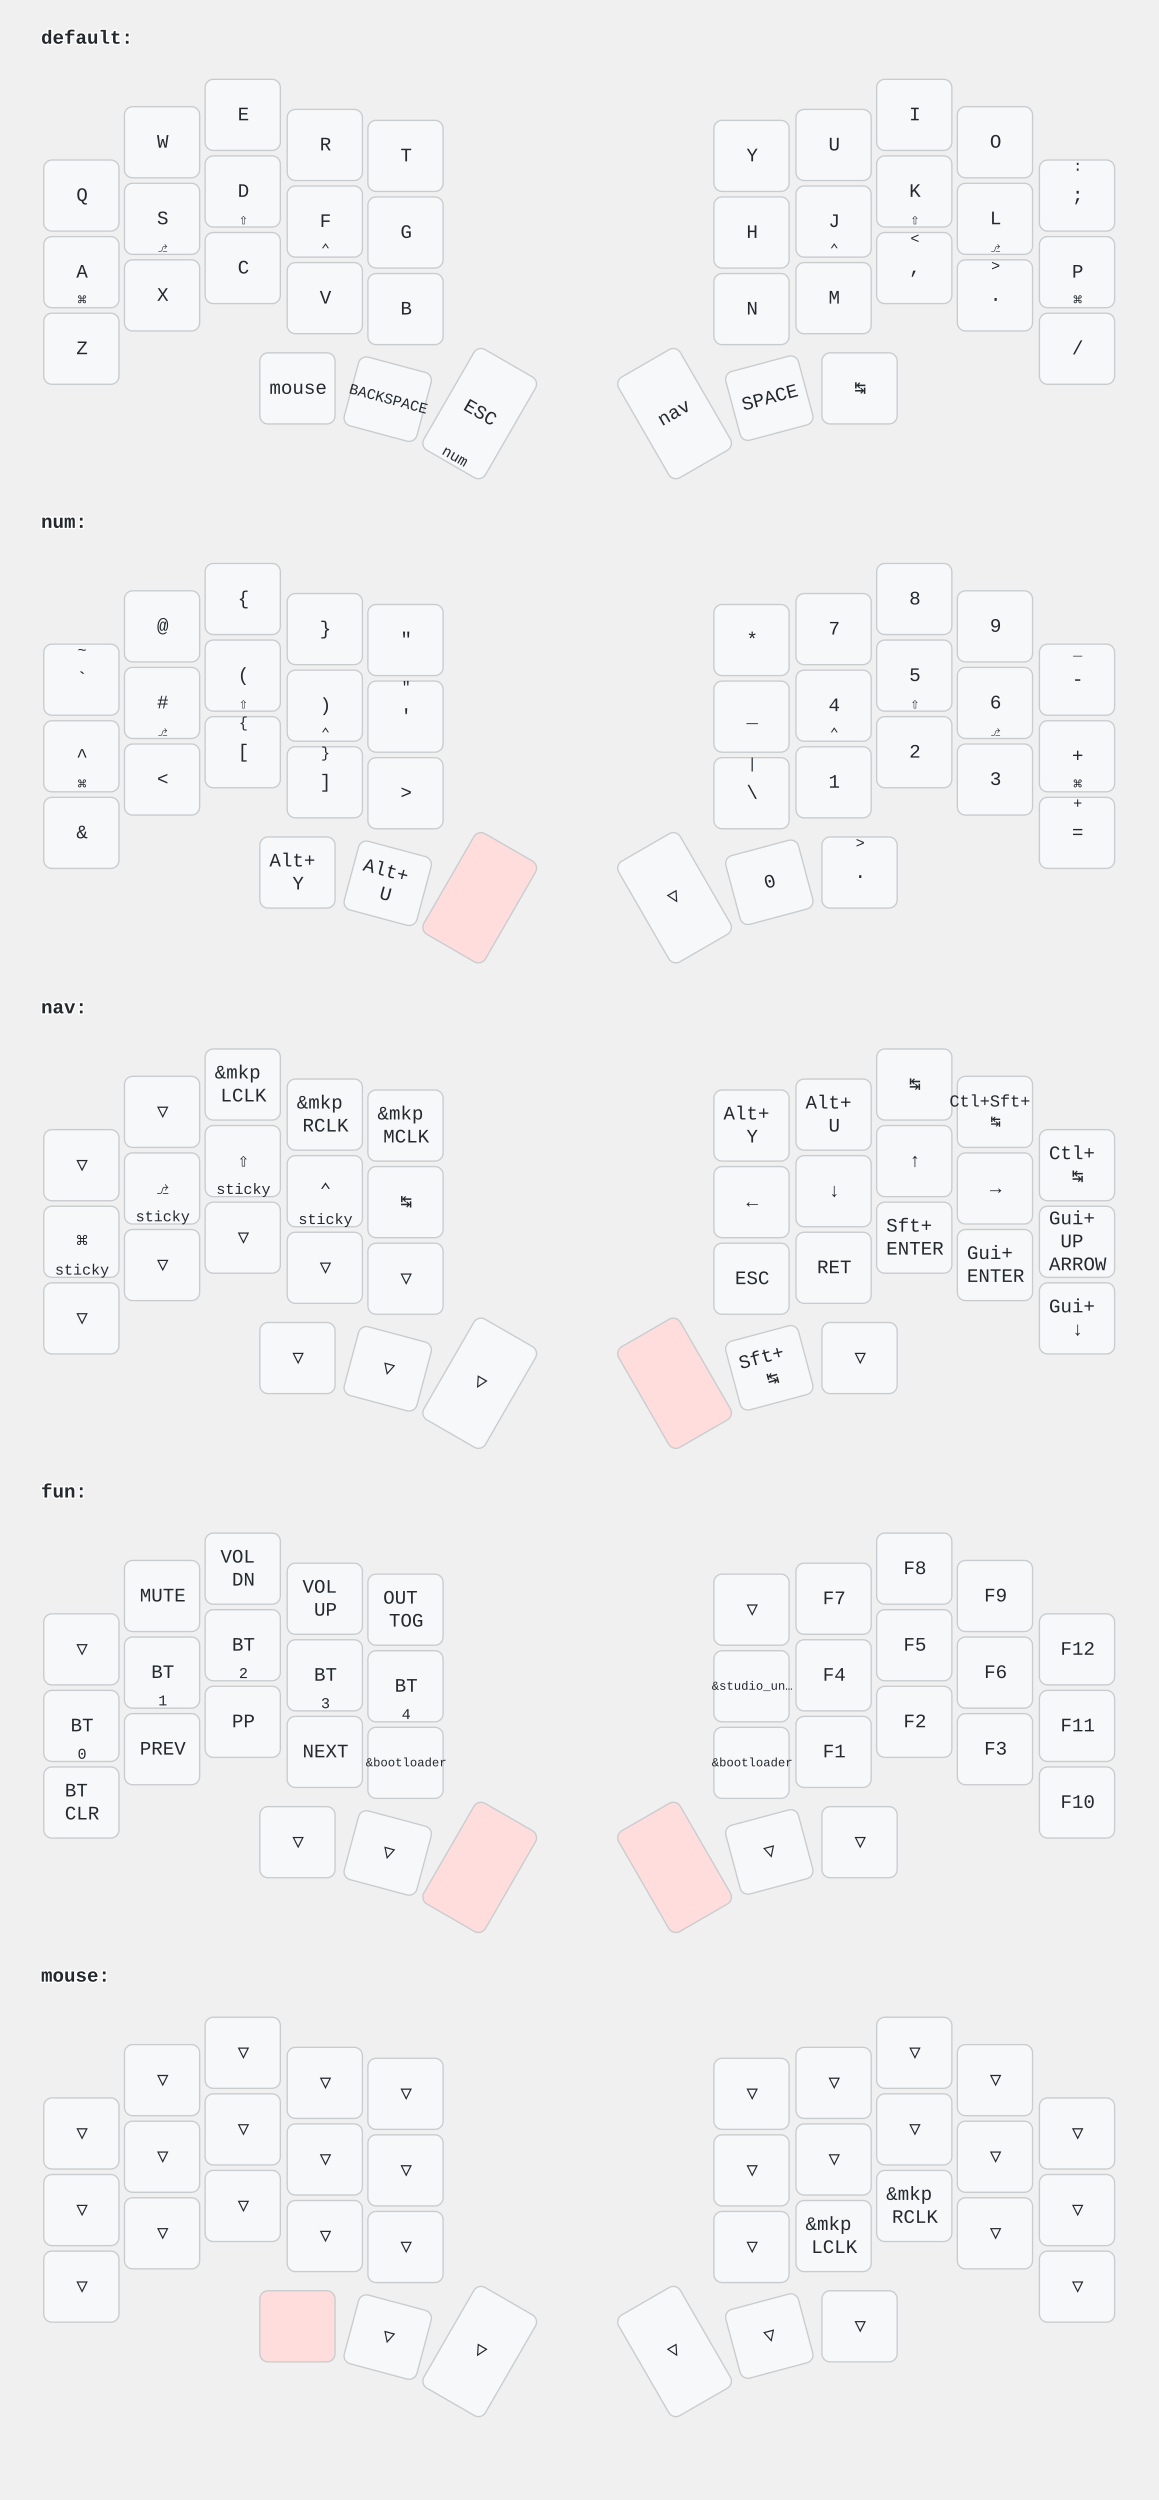
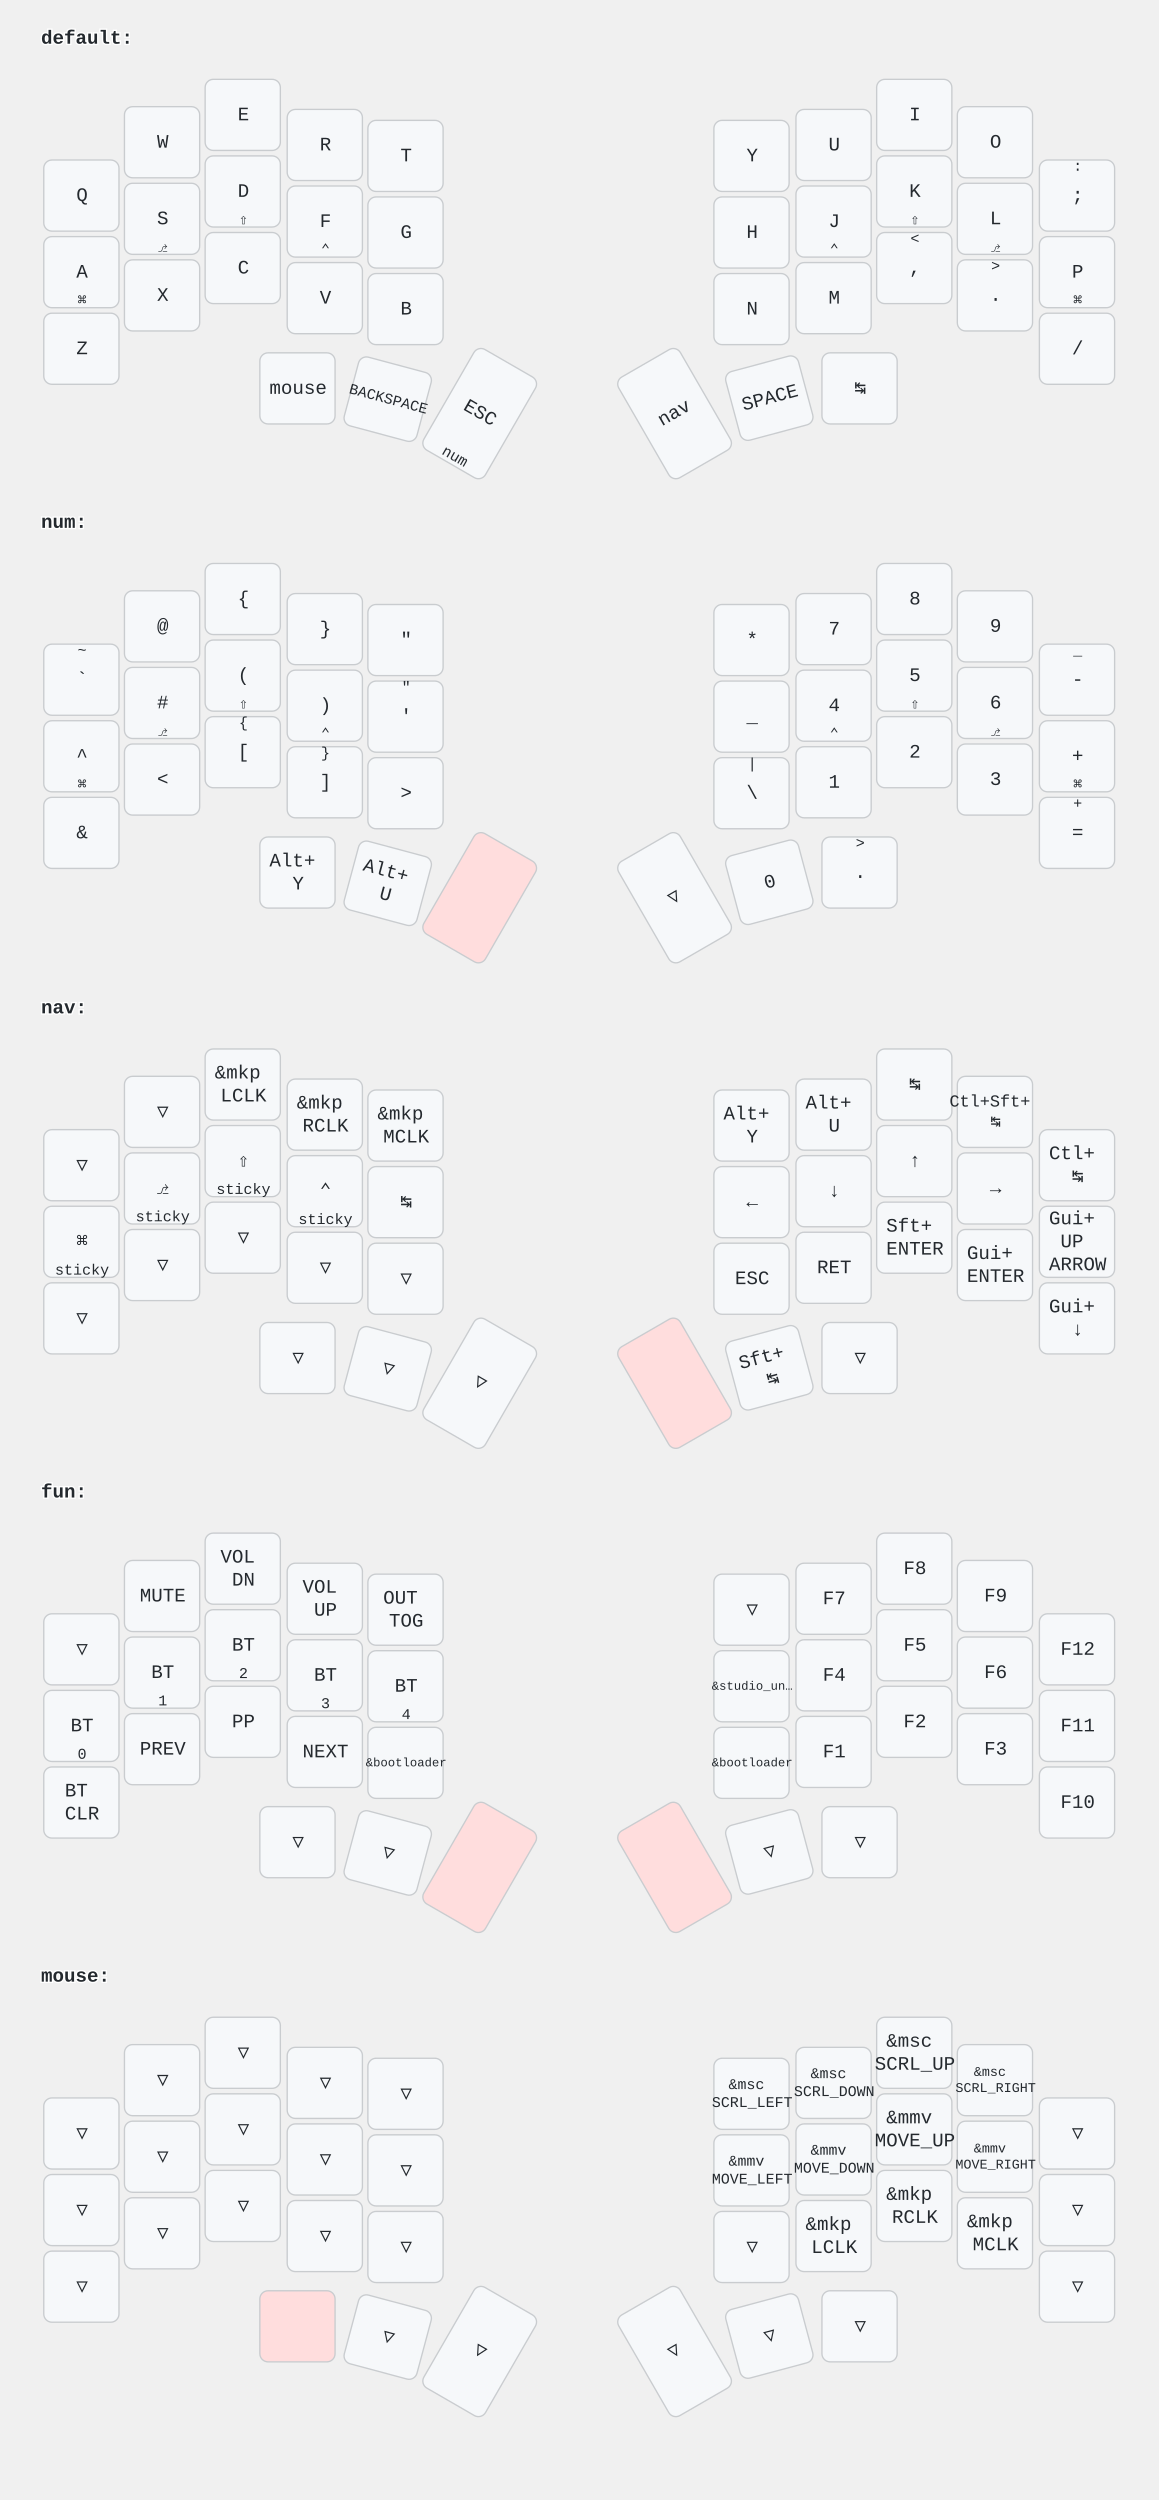
<svg xmlns="http://www.w3.org/2000/svg" width="847" height="1828" viewBox="0 0 847 1828" class="keymap">
  <style>/* font and background color specifications */
svg {
    font-family: SFMono-Regular,Consolas,Liberation Mono,Menlo,monospace;
    font-size: 14px;
    font-kerning: normal;
    text-rendering: optimizeLegibility;
    fill: #24292e;
}

/* default key styling */
rect {
    fill: #f6f8fa;
    stroke: #c9cccf;
    stroke-width: 1;
}

/* color accent for combo boxes */
rect.combo {
    fill: #cdf;
}

/* color accent for held keys */
rect.held, rect.combo.held {
    fill: #fdd;
}

/* color accent for ghost (optional) keys */
rect.ghost, rect.combo.ghost {
    fill: #ddd;
}

text {
    text-anchor: middle;
    dominant-baseline: middle;
}

/* styling for layer labels */
text.label {
    font-weight: bold;
    text-anchor: start;
    stroke: white;
    stroke-width: 2;
    paint-order: stroke;
}

/* styling for combo tap, and key hold/shifted label text */
text.combo, text.hold, text.shifted {
    font-size: 11px;
}

text.hold {
    text-anchor: middle;
    dominant-baseline: auto;
}

text.shifted {
    text-anchor: middle;
    dominant-baseline: hanging;
}

/* styling for hold/shifted label text in combo box */
text.combo.hold, text.combo.shifted {
    font-size: 8px;
}

/* styling for combo dendrons */
path {
    stroke-width: 1;
    stroke: gray;
    fill: none;
}
</style>
  <g transform="translate(30, 0)" class="layer-default">
    <text x="0" y="28" class="label" id="default">default:</text>
    <g transform="translate(0, 56)">
      <g transform="translate(30, 87)" class="key keypos-0">
        <rect rx="6" ry="6" x="-28" y="-26" width="55" height="52" class="key" />
        <text x="0" y="0" class="key tap">Q</text>
      </g>
      <g transform="translate(89, 48)" class="key keypos-1">
        <rect rx="6" ry="6" x="-28" y="-26" width="55" height="52" class="key" />
        <text x="0" y="0" class="key tap">W</text>
      </g>
      <g transform="translate(148, 28)" class="key keypos-2">
        <rect rx="6" ry="6" x="-28" y="-26" width="55" height="52" class="key" />
        <text x="0" y="0" class="key tap">E</text>
      </g>
      <g transform="translate(208, 50)" class="key keypos-3">
        <rect rx="6" ry="6" x="-28" y="-26" width="55" height="52" class="key" />
        <text x="0" y="0" class="key tap">R</text>
      </g>
      <g transform="translate(267, 58)" class="key keypos-4">
        <rect rx="6" ry="6" x="-28" y="-26" width="55" height="52" class="key" />
        <text x="0" y="0" class="key tap">T</text>
      </g>
      <g transform="translate(520, 58)" class="key keypos-5">
        <rect rx="6" ry="6" x="-28" y="-26" width="55" height="52" class="key" />
        <text x="0" y="0" class="key tap">Y</text>
      </g>
      <g transform="translate(580, 50)" class="key keypos-6">
        <rect rx="6" ry="6" x="-28" y="-26" width="55" height="52" class="key" />
        <text x="0" y="0" class="key tap">U</text>
      </g>
      <g transform="translate(639, 28)" class="key keypos-7">
        <rect rx="6" ry="6" x="-28" y="-26" width="55" height="52" class="key" />
        <text x="0" y="0" class="key tap">I</text>
      </g>
      <g transform="translate(698, 48)" class="key keypos-8">
        <rect rx="6" ry="6" x="-28" y="-26" width="55" height="52" class="key" />
        <text x="0" y="0" class="key tap">O</text>
      </g>
      <g transform="translate(758, 87)" class="key keypos-9">
        <rect rx="6" ry="6" x="-28" y="-26" width="55" height="52" class="key" />
        <text x="0" y="0" class="key tap">;</text>
        <text x="0" y="-24" class="key shifted">:</text>
      </g>
      <g transform="translate(30, 143)" class="key keypos-10">
        <rect rx="6" ry="6" x="-28" y="-26" width="55" height="52" class="key" />
        <text x="0" y="0" class="key tap">A</text>
        <text x="0" y="24" class="key hold">⌘</text>
      </g>
      <g transform="translate(89, 104)" class="key keypos-11">
        <rect rx="6" ry="6" x="-28" y="-26" width="55" height="52" class="key" />
        <text x="0" y="0" class="key tap">S</text>
        <text x="0" y="24" class="key hold">⎇</text>
      </g>
      <g transform="translate(148, 84)" class="key keypos-12">
        <rect rx="6" ry="6" x="-28" y="-26" width="55" height="52" class="key" />
        <text x="0" y="0" class="key tap">D</text>
        <text x="0" y="24" class="key hold">⇧</text>
      </g>
      <g transform="translate(208, 106)" class="key keypos-13">
        <rect rx="6" ry="6" x="-28" y="-26" width="55" height="52" class="key" />
        <text x="0" y="0" class="key tap">F</text>
        <text x="0" y="24" class="key hold">⌃</text>
      </g>
      <g transform="translate(267, 114)" class="key keypos-14">
        <rect rx="6" ry="6" x="-28" y="-26" width="55" height="52" class="key" />
        <text x="0" y="0" class="key tap">G</text>
      </g>
      <g transform="translate(520, 114)" class="key keypos-15">
        <rect rx="6" ry="6" x="-28" y="-26" width="55" height="52" class="key" />
        <text x="0" y="0" class="key tap">H</text>
      </g>
      <g transform="translate(580, 106)" class="key keypos-16">
        <rect rx="6" ry="6" x="-28" y="-26" width="55" height="52" class="key" />
        <text x="0" y="0" class="key tap">J</text>
        <text x="0" y="24" class="key hold">⌃</text>
      </g>
      <g transform="translate(639, 84)" class="key keypos-17">
        <rect rx="6" ry="6" x="-28" y="-26" width="55" height="52" class="key" />
        <text x="0" y="0" class="key tap">K</text>
        <text x="0" y="24" class="key hold">⇧</text>
      </g>
      <g transform="translate(698, 104)" class="key keypos-18">
        <rect rx="6" ry="6" x="-28" y="-26" width="55" height="52" class="key" />
        <text x="0" y="0" class="key tap">L</text>
        <text x="0" y="24" class="key hold">⎇</text>
      </g>
      <g transform="translate(758, 143)" class="key keypos-19">
        <rect rx="6" ry="6" x="-28" y="-26" width="55" height="52" class="key" />
        <text x="0" y="0" class="key tap">P</text>
        <text x="0" y="24" class="key hold">⌘</text>
      </g>
      <g transform="translate(30, 199)" class="key keypos-20">
        <rect rx="6" ry="6" x="-28" y="-26" width="55" height="52" class="key" />
        <text x="0" y="0" class="key tap">Z</text>
      </g>
      <g transform="translate(89, 160)" class="key keypos-21">
        <rect rx="6" ry="6" x="-28" y="-26" width="55" height="52" class="key" />
        <text x="0" y="0" class="key tap">X</text>
      </g>
      <g transform="translate(148, 140)" class="key keypos-22">
        <rect rx="6" ry="6" x="-28" y="-26" width="55" height="52" class="key" />
        <text x="0" y="0" class="key tap">C</text>
      </g>
      <g transform="translate(208, 162)" class="key keypos-23">
        <rect rx="6" ry="6" x="-28" y="-26" width="55" height="52" class="key" />
        <text x="0" y="0" class="key tap">V</text>
      </g>
      <g transform="translate(267, 170)" class="key keypos-24">
        <rect rx="6" ry="6" x="-28" y="-26" width="55" height="52" class="key" />
        <text x="0" y="0" class="key tap">B</text>
      </g>
      <g transform="translate(520, 170)" class="key keypos-25">
        <rect rx="6" ry="6" x="-28" y="-26" width="55" height="52" class="key" />
        <text x="0" y="0" class="key tap">N</text>
      </g>
      <g transform="translate(580, 162)" class="key keypos-26">
        <rect rx="6" ry="6" x="-28" y="-26" width="55" height="52" class="key" />
        <text x="0" y="0" class="key tap">M</text>
      </g>
      <g transform="translate(639, 140)" class="key keypos-27">
        <rect rx="6" ry="6" x="-28" y="-26" width="55" height="52" class="key" />
        <text x="0" y="0" class="key tap">,</text>
        <text x="0" y="-24" class="key shifted">&lt;</text>
      </g>
      <g transform="translate(698, 160)" class="key keypos-28">
        <rect rx="6" ry="6" x="-28" y="-26" width="55" height="52" class="key" />
        <text x="0" y="0" class="key tap">.</text>
        <text x="0" y="-24" class="key shifted">&gt;</text>
      </g>
      <g transform="translate(758, 199)" class="key keypos-29">
        <rect rx="6" ry="6" x="-28" y="-26" width="55" height="52" class="key" />
        <text x="0" y="0" class="key tap">/</text>
      </g>
      <g transform="translate(188, 228)" class="key keypos-30">
        <rect rx="6" ry="6" x="-28" y="-26" width="55" height="52" class="key" />
        <a href="#mouse">
          <text x="0" y="0" class="key tap layer-activator">mouse</text>
        </a>
      </g>
      <g transform="translate(254, 236) rotate(15.0)" class="key keypos-31">
        <rect rx="6" ry="6" x="-28" y="-26" width="55" height="52" class="key" />
        <text x="0" y="0" class="key tap">
          <tspan style="font-size: 78%">BACKSPACE</tspan>
        </text>
      </g>
      <g transform="translate(321, 246) rotate(30.0)" class="key keypos-32">
        <rect rx="6" ry="6" x="-26" y="-42" width="52" height="85" class="key" />
        <text x="0" y="0" class="key tap">ESC</text>
        <a href="#num">
          <text x="0" y="40" class="key hold layer-activator">num</text>
        </a>
      </g>
      <g transform="translate(463, 246) rotate(-30.0)" class="key keypos-33">
        <rect rx="6" ry="6" x="-26" y="-42" width="52" height="85" class="key" />
        <a href="#nav">
          <text x="0" y="0" class="key tap layer-activator">nav</text>
        </a>
      </g>
      <g transform="translate(533, 235) rotate(-15.0)" class="key keypos-34">
        <rect rx="6" ry="6" x="-28" y="-26" width="55" height="52" class="key" />
        <text x="0" y="0" class="key tap">SPACE</text>
      </g>
      <g transform="translate(599, 228)" class="key keypos-35">
        <rect rx="6" ry="6" x="-28" y="-26" width="55" height="52" class="key" />
        <text x="0" y="0" class="key tap">↹</text>
      </g>
    </g>
  </g>
  <g transform="translate(30, 354)" class="layer-num">
    <text x="0" y="28" class="label" id="num">num:</text>
    <g transform="translate(0, 56)">
      <g transform="translate(30, 87)" class="key keypos-0">
        <rect rx="6" ry="6" x="-28" y="-26" width="55" height="52" class="key" />
        <text x="0" y="0" class="key tap">`</text>
        <text x="0" y="-24" class="key shifted">~</text>
      </g>
      <g transform="translate(89, 48)" class="key keypos-1">
        <rect rx="6" ry="6" x="-28" y="-26" width="55" height="52" class="key" />
        <text x="0" y="0" class="key tap">@</text>
      </g>
      <g transform="translate(148, 28)" class="key keypos-2">
        <rect rx="6" ry="6" x="-28" y="-26" width="55" height="52" class="key" />
        <text x="0" y="0" class="key tap">{</text>
      </g>
      <g transform="translate(208, 50)" class="key keypos-3">
        <rect rx="6" ry="6" x="-28" y="-26" width="55" height="52" class="key" />
        <text x="0" y="0" class="key tap">}</text>
      </g>
      <g transform="translate(267, 58)" class="key keypos-4">
        <rect rx="6" ry="6" x="-28" y="-26" width="55" height="52" class="key" />
        <text x="0" y="0" class="key tap">"</text>
      </g>
      <g transform="translate(520, 58)" class="key keypos-5">
        <rect rx="6" ry="6" x="-28" y="-26" width="55" height="52" class="key" />
        <text x="0" y="0" class="key tap">*</text>
      </g>
      <g transform="translate(580, 50)" class="key keypos-6">
        <rect rx="6" ry="6" x="-28" y="-26" width="55" height="52" class="key" />
        <text x="0" y="0" class="key tap">7</text>
      </g>
      <g transform="translate(639, 28)" class="key keypos-7">
        <rect rx="6" ry="6" x="-28" y="-26" width="55" height="52" class="key" />
        <text x="0" y="0" class="key tap">8</text>
      </g>
      <g transform="translate(698, 48)" class="key keypos-8">
        <rect rx="6" ry="6" x="-28" y="-26" width="55" height="52" class="key" />
        <text x="0" y="0" class="key tap">9</text>
      </g>
      <g transform="translate(758, 87)" class="key keypos-9">
        <rect rx="6" ry="6" x="-28" y="-26" width="55" height="52" class="key" />
        <text x="0" y="0" class="key tap">-</text>
        <text x="0" y="-24" class="key shifted">_</text>
      </g>
      <g transform="translate(30, 143)" class="key keypos-10">
        <rect rx="6" ry="6" x="-28" y="-26" width="55" height="52" class="key" />
        <text x="0" y="0" class="key tap">^</text>
        <text x="0" y="24" class="key hold">⌘</text>
      </g>
      <g transform="translate(89, 104)" class="key keypos-11">
        <rect rx="6" ry="6" x="-28" y="-26" width="55" height="52" class="key" />
        <text x="0" y="0" class="key tap">#</text>
        <text x="0" y="24" class="key hold">⎇</text>
      </g>
      <g transform="translate(148, 84)" class="key keypos-12">
        <rect rx="6" ry="6" x="-28" y="-26" width="55" height="52" class="key" />
        <text x="0" y="0" class="key tap">(</text>
        <text x="0" y="24" class="key hold">⇧</text>
      </g>
      <g transform="translate(208, 106)" class="key keypos-13">
        <rect rx="6" ry="6" x="-28" y="-26" width="55" height="52" class="key" />
        <text x="0" y="0" class="key tap">)</text>
        <text x="0" y="24" class="key hold">⌃</text>
      </g>
      <g transform="translate(267, 114)" class="key keypos-14">
        <rect rx="6" ry="6" x="-28" y="-26" width="55" height="52" class="key" />
        <text x="0" y="0" class="key tap">'</text>
        <text x="0" y="-24" class="key shifted">"</text>
      </g>
      <g transform="translate(520, 114)" class="key keypos-15">
        <rect rx="6" ry="6" x="-28" y="-26" width="55" height="52" class="key" />
        <text x="0" y="0" class="key tap">_</text>
      </g>
      <g transform="translate(580, 106)" class="key keypos-16">
        <rect rx="6" ry="6" x="-28" y="-26" width="55" height="52" class="key" />
        <text x="0" y="0" class="key tap">4</text>
        <text x="0" y="24" class="key hold">⌃</text>
      </g>
      <g transform="translate(639, 84)" class="key keypos-17">
        <rect rx="6" ry="6" x="-28" y="-26" width="55" height="52" class="key" />
        <text x="0" y="0" class="key tap">5</text>
        <text x="0" y="24" class="key hold">⇧</text>
      </g>
      <g transform="translate(698, 104)" class="key keypos-18">
        <rect rx="6" ry="6" x="-28" y="-26" width="55" height="52" class="key" />
        <text x="0" y="0" class="key tap">6</text>
        <text x="0" y="24" class="key hold">⎇</text>
      </g>
      <g transform="translate(758, 143)" class="key keypos-19">
        <rect rx="6" ry="6" x="-28" y="-26" width="55" height="52" class="key" />
        <text x="0" y="0" class="key tap">+</text>
        <text x="0" y="24" class="key hold">⌘</text>
      </g>
      <g transform="translate(30, 199)" class="key keypos-20">
        <rect rx="6" ry="6" x="-28" y="-26" width="55" height="52" class="key" />
        <text x="0" y="0" class="key tap">&amp;</text>
      </g>
      <g transform="translate(89, 160)" class="key keypos-21">
        <rect rx="6" ry="6" x="-28" y="-26" width="55" height="52" class="key" />
        <text x="0" y="0" class="key tap">&lt;</text>
      </g>
      <g transform="translate(148, 140)" class="key keypos-22">
        <rect rx="6" ry="6" x="-28" y="-26" width="55" height="52" class="key" />
        <text x="0" y="0" class="key tap">[</text>
        <text x="0" y="-24" class="key shifted">{</text>
      </g>
      <g transform="translate(208, 162)" class="key keypos-23">
        <rect rx="6" ry="6" x="-28" y="-26" width="55" height="52" class="key" />
        <text x="0" y="0" class="key tap">]</text>
        <text x="0" y="-24" class="key shifted">}</text>
      </g>
      <g transform="translate(267, 170)" class="key keypos-24">
        <rect rx="6" ry="6" x="-28" y="-26" width="55" height="52" class="key" />
        <text x="0" y="0" class="key tap">&gt;</text>
      </g>
      <g transform="translate(520, 170)" class="key keypos-25">
        <rect rx="6" ry="6" x="-28" y="-26" width="55" height="52" class="key" />
        <text x="0" y="0" class="key tap">\</text>
        <text x="0" y="-24" class="key shifted">|</text>
      </g>
      <g transform="translate(580, 162)" class="key keypos-26">
        <rect rx="6" ry="6" x="-28" y="-26" width="55" height="52" class="key" />
        <text x="0" y="0" class="key tap">1</text>
      </g>
      <g transform="translate(639, 140)" class="key keypos-27">
        <rect rx="6" ry="6" x="-28" y="-26" width="55" height="52" class="key" />
        <text x="0" y="0" class="key tap">2</text>
      </g>
      <g transform="translate(698, 160)" class="key keypos-28">
        <rect rx="6" ry="6" x="-28" y="-26" width="55" height="52" class="key" />
        <text x="0" y="0" class="key tap">3</text>
      </g>
      <g transform="translate(758, 199)" class="key keypos-29">
        <rect rx="6" ry="6" x="-28" y="-26" width="55" height="52" class="key" />
        <text x="0" y="0" class="key tap">=</text>
        <text x="0" y="-24" class="key shifted">+</text>
      </g>
      <g transform="translate(188, 228)" class="key keypos-30">
        <rect rx="6" ry="6" x="-28" y="-26" width="55" height="52" class="key" />
        <text x="0" y="0" class="key tap">
          <tspan x="0" dy="-0.6em">Alt+</tspan>
          <tspan x="0" dy="1.2em">Y</tspan>
        </text>
      </g>
      <g transform="translate(254, 236) rotate(15.0)" class="key keypos-31">
        <rect rx="6" ry="6" x="-28" y="-26" width="55" height="52" class="key" />
        <text x="0" y="0" class="key tap">
          <tspan x="0" dy="-0.6em">Alt+</tspan>
          <tspan x="0" dy="1.2em">U</tspan>
        </text>
      </g>
      <g transform="translate(321, 246) rotate(30.0)" class="key held keypos-32">
        <rect rx="6" ry="6" x="-26" y="-42" width="52" height="85" class="key held" />
      </g>
      <g transform="translate(463, 246) rotate(-30.0)" class="key trans keypos-33">
        <rect rx="6" ry="6" x="-26" y="-42" width="52" height="85" class="key trans" />
        <text x="0" y="0" class="key trans tap">▽</text>
      </g>
      <g transform="translate(533, 235) rotate(-15.0)" class="key keypos-34">
        <rect rx="6" ry="6" x="-28" y="-26" width="55" height="52" class="key" />
        <text x="0" y="0" class="key tap">0</text>
      </g>
      <g transform="translate(599, 228)" class="key keypos-35">
        <rect rx="6" ry="6" x="-28" y="-26" width="55" height="52" class="key" />
        <text x="0" y="0" class="key tap">.</text>
        <text x="0" y="-24" class="key shifted">&gt;</text>
      </g>
    </g>
  </g>
  <g transform="translate(30, 709)" class="layer-nav">
    <text x="0" y="28" class="label" id="nav">nav:</text>
    <g transform="translate(0, 56)">
      <g transform="translate(30, 87)" class="key trans keypos-0">
        <rect rx="6" ry="6" x="-28" y="-26" width="55" height="52" class="key trans" />
        <text x="0" y="0" class="key trans tap">▽</text>
      </g>
      <g transform="translate(89, 48)" class="key trans keypos-1">
        <rect rx="6" ry="6" x="-28" y="-26" width="55" height="52" class="key trans" />
        <text x="0" y="0" class="key trans tap">▽</text>
      </g>
      <g transform="translate(148, 28)" class="key keypos-2">
        <rect rx="6" ry="6" x="-28" y="-26" width="55" height="52" class="key" />
        <text x="0" y="0" class="key tap">
          <tspan x="0" dy="-0.6em">&amp;mkp</tspan>
          <tspan x="0" dy="1.2em">LCLK</tspan>
        </text>
      </g>
      <g transform="translate(208, 50)" class="key keypos-3">
        <rect rx="6" ry="6" x="-28" y="-26" width="55" height="52" class="key" />
        <text x="0" y="0" class="key tap">
          <tspan x="0" dy="-0.6em">&amp;mkp</tspan>
          <tspan x="0" dy="1.2em">RCLK</tspan>
        </text>
      </g>
      <g transform="translate(267, 58)" class="key keypos-4">
        <rect rx="6" ry="6" x="-28" y="-26" width="55" height="52" class="key" />
        <text x="0" y="0" class="key tap">
          <tspan x="0" dy="-0.6em">&amp;mkp</tspan>
          <tspan x="0" dy="1.2em">MCLK</tspan>
        </text>
      </g>
      <g transform="translate(520, 58)" class="key keypos-5">
        <rect rx="6" ry="6" x="-28" y="-26" width="55" height="52" class="key" />
        <text x="0" y="0" class="key tap">
          <tspan x="0" dy="-0.6em">Alt+</tspan>
          <tspan x="0" dy="1.2em">Y</tspan>
        </text>
      </g>
      <g transform="translate(580, 50)" class="key keypos-6">
        <rect rx="6" ry="6" x="-28" y="-26" width="55" height="52" class="key" />
        <text x="0" y="0" class="key tap">
          <tspan x="0" dy="-0.6em">Alt+</tspan>
          <tspan x="0" dy="1.2em">U</tspan>
        </text>
      </g>
      <g transform="translate(639, 28)" class="key keypos-7">
        <rect rx="6" ry="6" x="-28" y="-26" width="55" height="52" class="key" />
        <text x="0" y="0" class="key tap">↹</text>
      </g>
      <g transform="translate(698, 48)" class="key keypos-8">
        <rect rx="6" ry="6" x="-28" y="-26" width="55" height="52" class="key" />
        <text x="0" y="0" class="key tap">
          <tspan x="0" dy="-0.6em" style="font-size: 88%">Ctl+Sft+</tspan>
          <tspan x="0" dy="1.2em" style="font-size: 88%">↹</tspan>
        </text>
      </g>
      <g transform="translate(758, 87)" class="key keypos-9">
        <rect rx="6" ry="6" x="-28" y="-26" width="55" height="52" class="key" />
        <text x="0" y="0" class="key tap">
          <tspan x="0" dy="-0.6em">Ctl+</tspan>
          <tspan x="0" dy="1.2em">↹</tspan>
        </text>
      </g>
      <g transform="translate(30, 143)" class="key keypos-10">
        <rect rx="6" ry="6" x="-28" y="-26" width="55" height="52" class="key" />
        <text x="0" y="0" class="key tap">⌘</text>
        <text x="0" y="24" class="key hold">sticky</text>
      </g>
      <g transform="translate(89, 104)" class="key keypos-11">
        <rect rx="6" ry="6" x="-28" y="-26" width="55" height="52" class="key" />
        <text x="0" y="0" class="key tap">⎇</text>
        <text x="0" y="24" class="key hold">sticky</text>
      </g>
      <g transform="translate(148, 84)" class="key keypos-12">
        <rect rx="6" ry="6" x="-28" y="-26" width="55" height="52" class="key" />
        <text x="0" y="0" class="key tap">⇧</text>
        <text x="0" y="24" class="key hold">sticky</text>
      </g>
      <g transform="translate(208, 106)" class="key keypos-13">
        <rect rx="6" ry="6" x="-28" y="-26" width="55" height="52" class="key" />
        <text x="0" y="0" class="key tap">⌃</text>
        <text x="0" y="24" class="key hold">sticky</text>
      </g>
      <g transform="translate(267, 114)" class="key keypos-14">
        <rect rx="6" ry="6" x="-28" y="-26" width="55" height="52" class="key" />
        <text x="0" y="0" class="key tap">↹</text>
      </g>
      <g transform="translate(520, 114)" class="key keypos-15">
        <rect rx="6" ry="6" x="-28" y="-26" width="55" height="52" class="key" />
        <text x="0" y="0" class="key tap">←</text>
      </g>
      <g transform="translate(580, 106)" class="key keypos-16">
        <rect rx="6" ry="6" x="-28" y="-26" width="55" height="52" class="key" />
        <text x="0" y="0" class="key tap">↓</text>
      </g>
      <g transform="translate(639, 84)" class="key keypos-17">
        <rect rx="6" ry="6" x="-28" y="-26" width="55" height="52" class="key" />
        <text x="0" y="0" class="key tap">↑</text>
      </g>
      <g transform="translate(698, 104)" class="key keypos-18">
        <rect rx="6" ry="6" x="-28" y="-26" width="55" height="52" class="key" />
        <text x="0" y="0" class="key tap">→</text>
      </g>
      <g transform="translate(758, 143)" class="key keypos-19">
        <rect rx="6" ry="6" x="-28" y="-26" width="55" height="52" class="key" />
        <text x="0" y="0" class="key tap">
          <tspan x="0" dy="-1.2em">Gui+</tspan>
          <tspan x="0" dy="1.2em">UP</tspan>
          <tspan x="0" dy="1.2em">ARROW</tspan>
        </text>
      </g>
      <g transform="translate(30, 199)" class="key trans keypos-20">
        <rect rx="6" ry="6" x="-28" y="-26" width="55" height="52" class="key trans" />
        <text x="0" y="0" class="key trans tap">▽</text>
      </g>
      <g transform="translate(89, 160)" class="key trans keypos-21">
        <rect rx="6" ry="6" x="-28" y="-26" width="55" height="52" class="key trans" />
        <text x="0" y="0" class="key trans tap">▽</text>
      </g>
      <g transform="translate(148, 140)" class="key trans keypos-22">
        <rect rx="6" ry="6" x="-28" y="-26" width="55" height="52" class="key trans" />
        <text x="0" y="0" class="key trans tap">▽</text>
      </g>
      <g transform="translate(208, 162)" class="key trans keypos-23">
        <rect rx="6" ry="6" x="-28" y="-26" width="55" height="52" class="key trans" />
        <text x="0" y="0" class="key trans tap">▽</text>
      </g>
      <g transform="translate(267, 170)" class="key trans keypos-24">
        <rect rx="6" ry="6" x="-28" y="-26" width="55" height="52" class="key trans" />
        <text x="0" y="0" class="key trans tap">▽</text>
      </g>
      <g transform="translate(520, 170)" class="key keypos-25">
        <rect rx="6" ry="6" x="-28" y="-26" width="55" height="52" class="key" />
        <text x="0" y="0" class="key tap">ESC</text>
      </g>
      <g transform="translate(580, 162)" class="key keypos-26">
        <rect rx="6" ry="6" x="-28" y="-26" width="55" height="52" class="key" />
        <text x="0" y="0" class="key tap">RET</text>
      </g>
      <g transform="translate(639, 140)" class="key keypos-27">
        <rect rx="6" ry="6" x="-28" y="-26" width="55" height="52" class="key" />
        <text x="0" y="0" class="key tap">
          <tspan x="0" dy="-0.6em">Sft+</tspan>
          <tspan x="0" dy="1.2em">ENTER</tspan>
        </text>
      </g>
      <g transform="translate(698, 160)" class="key keypos-28">
        <rect rx="6" ry="6" x="-28" y="-26" width="55" height="52" class="key" />
        <text x="0" y="0" class="key tap">
          <tspan x="0" dy="-0.6em">Gui+</tspan>
          <tspan x="0" dy="1.2em">ENTER</tspan>
        </text>
      </g>
      <g transform="translate(758, 199)" class="key keypos-29">
        <rect rx="6" ry="6" x="-28" y="-26" width="55" height="52" class="key" />
        <text x="0" y="0" class="key tap">
          <tspan x="0" dy="-0.6em">Gui+</tspan>
          <tspan x="0" dy="1.2em">↓</tspan>
        </text>
      </g>
      <g transform="translate(188, 228)" class="key trans keypos-30">
        <rect rx="6" ry="6" x="-28" y="-26" width="55" height="52" class="key trans" />
        <text x="0" y="0" class="key trans tap">▽</text>
      </g>
      <g transform="translate(254, 236) rotate(15.0)" class="key trans keypos-31">
        <rect rx="6" ry="6" x="-28" y="-26" width="55" height="52" class="key trans" />
        <text x="0" y="0" class="key trans tap">▽</text>
      </g>
      <g transform="translate(321, 246) rotate(30.0)" class="key trans keypos-32">
        <rect rx="6" ry="6" x="-26" y="-42" width="52" height="85" class="key trans" />
        <text x="0" y="0" class="key trans tap">▽</text>
      </g>
      <g transform="translate(463, 246) rotate(-30.0)" class="key held keypos-33">
        <rect rx="6" ry="6" x="-26" y="-42" width="52" height="85" class="key held" />
      </g>
      <g transform="translate(533, 235) rotate(-15.0)" class="key keypos-34">
        <rect rx="6" ry="6" x="-28" y="-26" width="55" height="52" class="key" />
        <text x="0" y="0" class="key tap">
          <tspan x="0" dy="-0.6em">Sft+</tspan>
          <tspan x="0" dy="1.2em">↹</tspan>
        </text>
      </g>
      <g transform="translate(599, 228)" class="key trans keypos-35">
        <rect rx="6" ry="6" x="-28" y="-26" width="55" height="52" class="key trans" />
        <text x="0" y="0" class="key trans tap">▽</text>
      </g>
    </g>
  </g>
  <g transform="translate(30, 1063)" class="layer-fun">
    <text x="0" y="28" class="label" id="fun">fun:</text>
    <g transform="translate(0, 56)">
      <g transform="translate(30, 87)" class="key trans keypos-0">
        <rect rx="6" ry="6" x="-28" y="-26" width="55" height="52" class="key trans" />
        <text x="0" y="0" class="key trans tap">▽</text>
      </g>
      <g transform="translate(89, 48)" class="key keypos-1">
        <rect rx="6" ry="6" x="-28" y="-26" width="55" height="52" class="key" />
        <text x="0" y="0" class="key tap">MUTE</text>
      </g>
      <g transform="translate(148, 28)" class="key keypos-2">
        <rect rx="6" ry="6" x="-28" y="-26" width="55" height="52" class="key" />
        <text x="0" y="0" class="key tap">
          <tspan x="0" dy="-0.6em">VOL</tspan>
          <tspan x="0" dy="1.2em">DN</tspan>
        </text>
      </g>
      <g transform="translate(208, 50)" class="key keypos-3">
        <rect rx="6" ry="6" x="-28" y="-26" width="55" height="52" class="key" />
        <text x="0" y="0" class="key tap">
          <tspan x="0" dy="-0.6em">VOL</tspan>
          <tspan x="0" dy="1.2em">UP</tspan>
        </text>
      </g>
      <g transform="translate(267, 58)" class="key keypos-4">
        <rect rx="6" ry="6" x="-28" y="-26" width="55" height="52" class="key" />
        <text x="0" y="0" class="key tap">
          <tspan x="0" dy="-0.6em">OUT</tspan>
          <tspan x="0" dy="1.2em">TOG</tspan>
        </text>
      </g>
      <g transform="translate(520, 58)" class="key trans keypos-5">
        <rect rx="6" ry="6" x="-28" y="-26" width="55" height="52" class="key trans" />
        <text x="0" y="0" class="key trans tap">▽</text>
      </g>
      <g transform="translate(580, 50)" class="key keypos-6">
        <rect rx="6" ry="6" x="-28" y="-26" width="55" height="52" class="key" />
        <text x="0" y="0" class="key tap">F7</text>
      </g>
      <g transform="translate(639, 28)" class="key keypos-7">
        <rect rx="6" ry="6" x="-28" y="-26" width="55" height="52" class="key" />
        <text x="0" y="0" class="key tap">F8</text>
      </g>
      <g transform="translate(698, 48)" class="key keypos-8">
        <rect rx="6" ry="6" x="-28" y="-26" width="55" height="52" class="key" />
        <text x="0" y="0" class="key tap">F9</text>
      </g>
      <g transform="translate(758, 87)" class="key keypos-9">
        <rect rx="6" ry="6" x="-28" y="-26" width="55" height="52" class="key" />
        <text x="0" y="0" class="key tap">F12</text>
      </g>
      <g transform="translate(30, 143)" class="key keypos-10">
        <rect rx="6" ry="6" x="-28" y="-26" width="55" height="52" class="key" />
        <text x="0" y="0" class="key tap">BT</text>
        <text x="0" y="24" class="key hold">0</text>
      </g>
      <g transform="translate(89, 104)" class="key keypos-11">
        <rect rx="6" ry="6" x="-28" y="-26" width="55" height="52" class="key" />
        <text x="0" y="0" class="key tap">BT</text>
        <text x="0" y="24" class="key hold">1</text>
      </g>
      <g transform="translate(148, 84)" class="key keypos-12">
        <rect rx="6" ry="6" x="-28" y="-26" width="55" height="52" class="key" />
        <text x="0" y="0" class="key tap">BT</text>
        <text x="0" y="24" class="key hold">2</text>
      </g>
      <g transform="translate(208, 106)" class="key keypos-13">
        <rect rx="6" ry="6" x="-28" y="-26" width="55" height="52" class="key" />
        <text x="0" y="0" class="key tap">BT</text>
        <text x="0" y="24" class="key hold">3</text>
      </g>
      <g transform="translate(267, 114)" class="key keypos-14">
        <rect rx="6" ry="6" x="-28" y="-26" width="55" height="52" class="key" />
        <text x="0" y="0" class="key tap">BT</text>
        <text x="0" y="24" class="key hold">4</text>
      </g>
      <g transform="translate(520, 114)" class="key keypos-15">
        <rect rx="6" ry="6" x="-28" y="-26" width="55" height="52" class="key" />
        <text x="0" y="0" class="key tap">
          <tspan style="font-size: 64%">&amp;studio_un…</tspan>
        </text>
      </g>
      <g transform="translate(580, 106)" class="key keypos-16">
        <rect rx="6" ry="6" x="-28" y="-26" width="55" height="52" class="key" />
        <text x="0" y="0" class="key tap">F4</text>
      </g>
      <g transform="translate(639, 84)" class="key keypos-17">
        <rect rx="6" ry="6" x="-28" y="-26" width="55" height="52" class="key" />
        <text x="0" y="0" class="key tap">F5</text>
      </g>
      <g transform="translate(698, 104)" class="key keypos-18">
        <rect rx="6" ry="6" x="-28" y="-26" width="55" height="52" class="key" />
        <text x="0" y="0" class="key tap">F6</text>
      </g>
      <g transform="translate(758, 143)" class="key keypos-19">
        <rect rx="6" ry="6" x="-28" y="-26" width="55" height="52" class="key" />
        <text x="0" y="0" class="key tap">F11</text>
      </g>
      <g transform="translate(30, 199)" class="key keypos-20">
        <rect rx="6" ry="6" x="-28" y="-26" width="55" height="52" class="key" />
        <text x="0" y="0" class="key tap">
          <tspan x="0" dy="-0.6em">BT</tspan>
          <tspan x="0" dy="1.2em">CLR</tspan>
        </text>
      </g>
      <g transform="translate(89, 160)" class="key keypos-21">
        <rect rx="6" ry="6" x="-28" y="-26" width="55" height="52" class="key" />
        <text x="0" y="0" class="key tap">PREV</text>
      </g>
      <g transform="translate(148, 140)" class="key keypos-22">
        <rect rx="6" ry="6" x="-28" y="-26" width="55" height="52" class="key" />
        <text x="0" y="0" class="key tap">PP</text>
      </g>
      <g transform="translate(208, 162)" class="key keypos-23">
        <rect rx="6" ry="6" x="-28" y="-26" width="55" height="52" class="key" />
        <text x="0" y="0" class="key tap">NEXT</text>
      </g>
      <g transform="translate(267, 170)" class="key keypos-24">
        <rect rx="6" ry="6" x="-28" y="-26" width="55" height="52" class="key" />
        <text x="0" y="0" class="key tap">
          <tspan style="font-size: 64%">&amp;bootloader</tspan>
        </text>
      </g>
      <g transform="translate(520, 170)" class="key keypos-25">
        <rect rx="6" ry="6" x="-28" y="-26" width="55" height="52" class="key" />
        <text x="0" y="0" class="key tap">
          <tspan style="font-size: 64%">&amp;bootloader</tspan>
        </text>
      </g>
      <g transform="translate(580, 162)" class="key keypos-26">
        <rect rx="6" ry="6" x="-28" y="-26" width="55" height="52" class="key" />
        <text x="0" y="0" class="key tap">F1</text>
      </g>
      <g transform="translate(639, 140)" class="key keypos-27">
        <rect rx="6" ry="6" x="-28" y="-26" width="55" height="52" class="key" />
        <text x="0" y="0" class="key tap">F2</text>
      </g>
      <g transform="translate(698, 160)" class="key keypos-28">
        <rect rx="6" ry="6" x="-28" y="-26" width="55" height="52" class="key" />
        <text x="0" y="0" class="key tap">F3</text>
      </g>
      <g transform="translate(758, 199)" class="key keypos-29">
        <rect rx="6" ry="6" x="-28" y="-26" width="55" height="52" class="key" />
        <text x="0" y="0" class="key tap">F10</text>
      </g>
      <g transform="translate(188, 228)" class="key trans keypos-30">
        <rect rx="6" ry="6" x="-28" y="-26" width="55" height="52" class="key trans" />
        <text x="0" y="0" class="key trans tap">▽</text>
      </g>
      <g transform="translate(254, 236) rotate(15.0)" class="key trans keypos-31">
        <rect rx="6" ry="6" x="-28" y="-26" width="55" height="52" class="key trans" />
        <text x="0" y="0" class="key trans tap">▽</text>
      </g>
      <g transform="translate(321, 246) rotate(30.0)" class="key held keypos-32">
        <rect rx="6" ry="6" x="-26" y="-42" width="52" height="85" class="key held" />
      </g>
      <g transform="translate(463, 246) rotate(-30.0)" class="key held keypos-33">
        <rect rx="6" ry="6" x="-26" y="-42" width="52" height="85" class="key held" />
      </g>
      <g transform="translate(533, 235) rotate(-15.0)" class="key trans keypos-34">
        <rect rx="6" ry="6" x="-28" y="-26" width="55" height="52" class="key trans" />
        <text x="0" y="0" class="key trans tap">▽</text>
      </g>
      <g transform="translate(599, 228)" class="key trans keypos-35">
        <rect rx="6" ry="6" x="-28" y="-26" width="55" height="52" class="key trans" />
        <text x="0" y="0" class="key trans tap">▽</text>
      </g>
    </g>
  </g>
  <g transform="translate(30, 1417)" class="layer-mouse">
    <text x="0" y="28" class="label" id="mouse">mouse:</text>
    <g transform="translate(0, 56)">
      <g transform="translate(30, 87)" class="key trans keypos-0">
        <rect rx="6" ry="6" x="-28" y="-26" width="55" height="52" class="key trans" />
        <text x="0" y="0" class="key trans tap">▽</text>
      </g>
      <g transform="translate(89, 48)" class="key trans keypos-1">
        <rect rx="6" ry="6" x="-28" y="-26" width="55" height="52" class="key trans" />
        <text x="0" y="0" class="key trans tap">▽</text>
      </g>
      <g transform="translate(148, 28)" class="key trans keypos-2">
        <rect rx="6" ry="6" x="-28" y="-26" width="55" height="52" class="key trans" />
        <text x="0" y="0" class="key trans tap">▽</text>
      </g>
      <g transform="translate(208, 50)" class="key trans keypos-3">
        <rect rx="6" ry="6" x="-28" y="-26" width="55" height="52" class="key trans" />
        <text x="0" y="0" class="key trans tap">▽</text>
      </g>
      <g transform="translate(267, 58)" class="key trans keypos-4">
        <rect rx="6" ry="6" x="-28" y="-26" width="55" height="52" class="key trans" />
        <text x="0" y="0" class="key trans tap">▽</text>
      </g>
-       <g transform="translate(520, 58)" class="key trans keypos-5">
-         <rect rx="6" ry="6" x="-28" y="-26" width="55" height="52" class="key trans" />
-         <text x="0" y="0" class="key trans tap">▽</text>
-       </g>
-       <g transform="translate(580, 50)" class="key trans keypos-6">
-         <rect rx="6" ry="6" x="-28" y="-26" width="55" height="52" class="key trans" />
-         <text x="0" y="0" class="key trans tap">▽</text>
-       </g>
-       <g transform="translate(639, 28)" class="key trans keypos-7">
-         <rect rx="6" ry="6" x="-28" y="-26" width="55" height="52" class="key trans" />
-         <text x="0" y="0" class="key trans tap">▽</text>
-       </g>
-       <g transform="translate(698, 48)" class="key trans keypos-8">
-         <rect rx="6" ry="6" x="-28" y="-26" width="55" height="52" class="key trans" />
-         <text x="0" y="0" class="key trans tap">▽</text>
+       <g transform="translate(520, 58)" class="key keypos-5">
+         <rect rx="6" ry="6" x="-28" y="-26" width="55" height="52" class="key" />
+         <text x="0" y="0" class="key tap">
+           <tspan x="0" dy="-0.6em" style="font-size: 78%">&amp;msc</tspan>
+           <tspan x="0" dy="1.2em" style="font-size: 78%">SCRL_LEFT</tspan>
+         </text>
+       </g>
+       <g transform="translate(580, 50)" class="key keypos-6">
+         <rect rx="6" ry="6" x="-28" y="-26" width="55" height="52" class="key" />
+         <text x="0" y="0" class="key tap">
+           <tspan x="0" dy="-0.6em" style="font-size: 78%">&amp;msc</tspan>
+           <tspan x="0" dy="1.2em" style="font-size: 78%">SCRL_DOWN</tspan>
+         </text>
+       </g>
+       <g transform="translate(639, 28)" class="key keypos-7">
+         <rect rx="6" ry="6" x="-28" y="-26" width="55" height="52" class="key" />
+         <text x="0" y="0" class="key tap">
+           <tspan x="0" dy="-0.6em">&amp;msc</tspan>
+           <tspan x="0" dy="1.2em">SCRL_UP</tspan>
+         </text>
+       </g>
+       <g transform="translate(698, 48)" class="key keypos-8">
+         <rect rx="6" ry="6" x="-28" y="-26" width="55" height="52" class="key" />
+         <text x="0" y="0" class="key tap">
+           <tspan x="0" dy="-0.6em" style="font-size: 70%">&amp;msc</tspan>
+           <tspan x="0" dy="1.2em" style="font-size: 70%">SCRL_RIGHT</tspan>
+         </text>
      </g>
      <g transform="translate(758, 87)" class="key trans keypos-9">
        <rect rx="6" ry="6" x="-28" y="-26" width="55" height="52" class="key trans" />
        <text x="0" y="0" class="key trans tap">▽</text>
      </g>
      <g transform="translate(30, 143)" class="key trans keypos-10">
        <rect rx="6" ry="6" x="-28" y="-26" width="55" height="52" class="key trans" />
        <text x="0" y="0" class="key trans tap">▽</text>
      </g>
      <g transform="translate(89, 104)" class="key trans keypos-11">
        <rect rx="6" ry="6" x="-28" y="-26" width="55" height="52" class="key trans" />
        <text x="0" y="0" class="key trans tap">▽</text>
      </g>
      <g transform="translate(148, 84)" class="key trans keypos-12">
        <rect rx="6" ry="6" x="-28" y="-26" width="55" height="52" class="key trans" />
        <text x="0" y="0" class="key trans tap">▽</text>
      </g>
      <g transform="translate(208, 106)" class="key trans keypos-13">
        <rect rx="6" ry="6" x="-28" y="-26" width="55" height="52" class="key trans" />
        <text x="0" y="0" class="key trans tap">▽</text>
      </g>
      <g transform="translate(267, 114)" class="key trans keypos-14">
        <rect rx="6" ry="6" x="-28" y="-26" width="55" height="52" class="key trans" />
        <text x="0" y="0" class="key trans tap">▽</text>
      </g>
-       <g transform="translate(520, 114)" class="key trans keypos-15">
-         <rect rx="6" ry="6" x="-28" y="-26" width="55" height="52" class="key trans" />
-         <text x="0" y="0" class="key trans tap">▽</text>
-       </g>
-       <g transform="translate(580, 106)" class="key trans keypos-16">
-         <rect rx="6" ry="6" x="-28" y="-26" width="55" height="52" class="key trans" />
-         <text x="0" y="0" class="key trans tap">▽</text>
-       </g>
-       <g transform="translate(639, 84)" class="key trans keypos-17">
-         <rect rx="6" ry="6" x="-28" y="-26" width="55" height="52" class="key trans" />
-         <text x="0" y="0" class="key trans tap">▽</text>
-       </g>
-       <g transform="translate(698, 104)" class="key trans keypos-18">
-         <rect rx="6" ry="6" x="-28" y="-26" width="55" height="52" class="key trans" />
-         <text x="0" y="0" class="key trans tap">▽</text>
+       <g transform="translate(520, 114)" class="key keypos-15">
+         <rect rx="6" ry="6" x="-28" y="-26" width="55" height="52" class="key" />
+         <text x="0" y="0" class="key tap">
+           <tspan x="0" dy="-0.6em" style="font-size: 78%">&amp;mmv</tspan>
+           <tspan x="0" dy="1.2em" style="font-size: 78%">MOVE_LEFT</tspan>
+         </text>
+       </g>
+       <g transform="translate(580, 106)" class="key keypos-16">
+         <rect rx="6" ry="6" x="-28" y="-26" width="55" height="52" class="key" />
+         <text x="0" y="0" class="key tap">
+           <tspan x="0" dy="-0.6em" style="font-size: 78%">&amp;mmv</tspan>
+           <tspan x="0" dy="1.2em" style="font-size: 78%">MOVE_DOWN</tspan>
+         </text>
+       </g>
+       <g transform="translate(639, 84)" class="key keypos-17">
+         <rect rx="6" ry="6" x="-28" y="-26" width="55" height="52" class="key" />
+         <text x="0" y="0" class="key tap">
+           <tspan x="0" dy="-0.6em">&amp;mmv</tspan>
+           <tspan x="0" dy="1.2em">MOVE_UP</tspan>
+         </text>
+       </g>
+       <g transform="translate(698, 104)" class="key keypos-18">
+         <rect rx="6" ry="6" x="-28" y="-26" width="55" height="52" class="key" />
+         <text x="0" y="0" class="key tap">
+           <tspan x="0" dy="-0.6em" style="font-size: 70%">&amp;mmv</tspan>
+           <tspan x="0" dy="1.2em" style="font-size: 70%">MOVE_RIGHT</tspan>
+         </text>
      </g>
      <g transform="translate(758, 143)" class="key trans keypos-19">
        <rect rx="6" ry="6" x="-28" y="-26" width="55" height="52" class="key trans" />
        <text x="0" y="0" class="key trans tap">▽</text>
      </g>
      <g transform="translate(30, 199)" class="key trans keypos-20">
        <rect rx="6" ry="6" x="-28" y="-26" width="55" height="52" class="key trans" />
        <text x="0" y="0" class="key trans tap">▽</text>
      </g>
      <g transform="translate(89, 160)" class="key trans keypos-21">
        <rect rx="6" ry="6" x="-28" y="-26" width="55" height="52" class="key trans" />
        <text x="0" y="0" class="key trans tap">▽</text>
      </g>
      <g transform="translate(148, 140)" class="key trans keypos-22">
        <rect rx="6" ry="6" x="-28" y="-26" width="55" height="52" class="key trans" />
        <text x="0" y="0" class="key trans tap">▽</text>
      </g>
      <g transform="translate(208, 162)" class="key trans keypos-23">
        <rect rx="6" ry="6" x="-28" y="-26" width="55" height="52" class="key trans" />
        <text x="0" y="0" class="key trans tap">▽</text>
      </g>
      <g transform="translate(267, 170)" class="key trans keypos-24">
        <rect rx="6" ry="6" x="-28" y="-26" width="55" height="52" class="key trans" />
        <text x="0" y="0" class="key trans tap">▽</text>
      </g>
      <g transform="translate(520, 170)" class="key trans keypos-25">
        <rect rx="6" ry="6" x="-28" y="-26" width="55" height="52" class="key trans" />
        <text x="0" y="0" class="key trans tap">▽</text>
      </g>
      <g transform="translate(580, 162)" class="key keypos-26">
        <rect rx="6" ry="6" x="-28" y="-26" width="55" height="52" class="key" />
        <text x="0" y="0" class="key tap">
          <tspan x="0" dy="-0.6em">&amp;mkp</tspan>
          <tspan x="0" dy="1.2em">LCLK</tspan>
        </text>
      </g>
      <g transform="translate(639, 140)" class="key keypos-27">
        <rect rx="6" ry="6" x="-28" y="-26" width="55" height="52" class="key" />
        <text x="0" y="0" class="key tap">
          <tspan x="0" dy="-0.6em">&amp;mkp</tspan>
          <tspan x="0" dy="1.2em">RCLK</tspan>
        </text>
      </g>
-       <g transform="translate(698, 160)" class="key trans keypos-28">
-         <rect rx="6" ry="6" x="-28" y="-26" width="55" height="52" class="key trans" />
-         <text x="0" y="0" class="key trans tap">▽</text>
+       <g transform="translate(698, 160)" class="key keypos-28">
+         <rect rx="6" ry="6" x="-28" y="-26" width="55" height="52" class="key" />
+         <text x="0" y="0" class="key tap">
+           <tspan x="0" dy="-0.6em">&amp;mkp</tspan>
+           <tspan x="0" dy="1.2em">MCLK</tspan>
+         </text>
      </g>
      <g transform="translate(758, 199)" class="key trans keypos-29">
        <rect rx="6" ry="6" x="-28" y="-26" width="55" height="52" class="key trans" />
        <text x="0" y="0" class="key trans tap">▽</text>
      </g>
      <g transform="translate(188, 228)" class="key held keypos-30">
        <rect rx="6" ry="6" x="-28" y="-26" width="55" height="52" class="key held" />
      </g>
      <g transform="translate(254, 236) rotate(15.0)" class="key trans keypos-31">
        <rect rx="6" ry="6" x="-28" y="-26" width="55" height="52" class="key trans" />
        <text x="0" y="0" class="key trans tap">▽</text>
      </g>
      <g transform="translate(321, 246) rotate(30.0)" class="key trans keypos-32">
        <rect rx="6" ry="6" x="-26" y="-42" width="52" height="85" class="key trans" />
        <text x="0" y="0" class="key trans tap">▽</text>
      </g>
      <g transform="translate(463, 246) rotate(-30.0)" class="key trans keypos-33">
        <rect rx="6" ry="6" x="-26" y="-42" width="52" height="85" class="key trans" />
        <text x="0" y="0" class="key trans tap">▽</text>
      </g>
      <g transform="translate(533, 235) rotate(-15.0)" class="key trans keypos-34">
        <rect rx="6" ry="6" x="-28" y="-26" width="55" height="52" class="key trans" />
        <text x="0" y="0" class="key trans tap">▽</text>
      </g>
      <g transform="translate(599, 228)" class="key trans keypos-35">
        <rect rx="6" ry="6" x="-28" y="-26" width="55" height="52" class="key trans" />
        <text x="0" y="0" class="key trans tap">▽</text>
      </g>
    </g>
  </g>
</svg>
